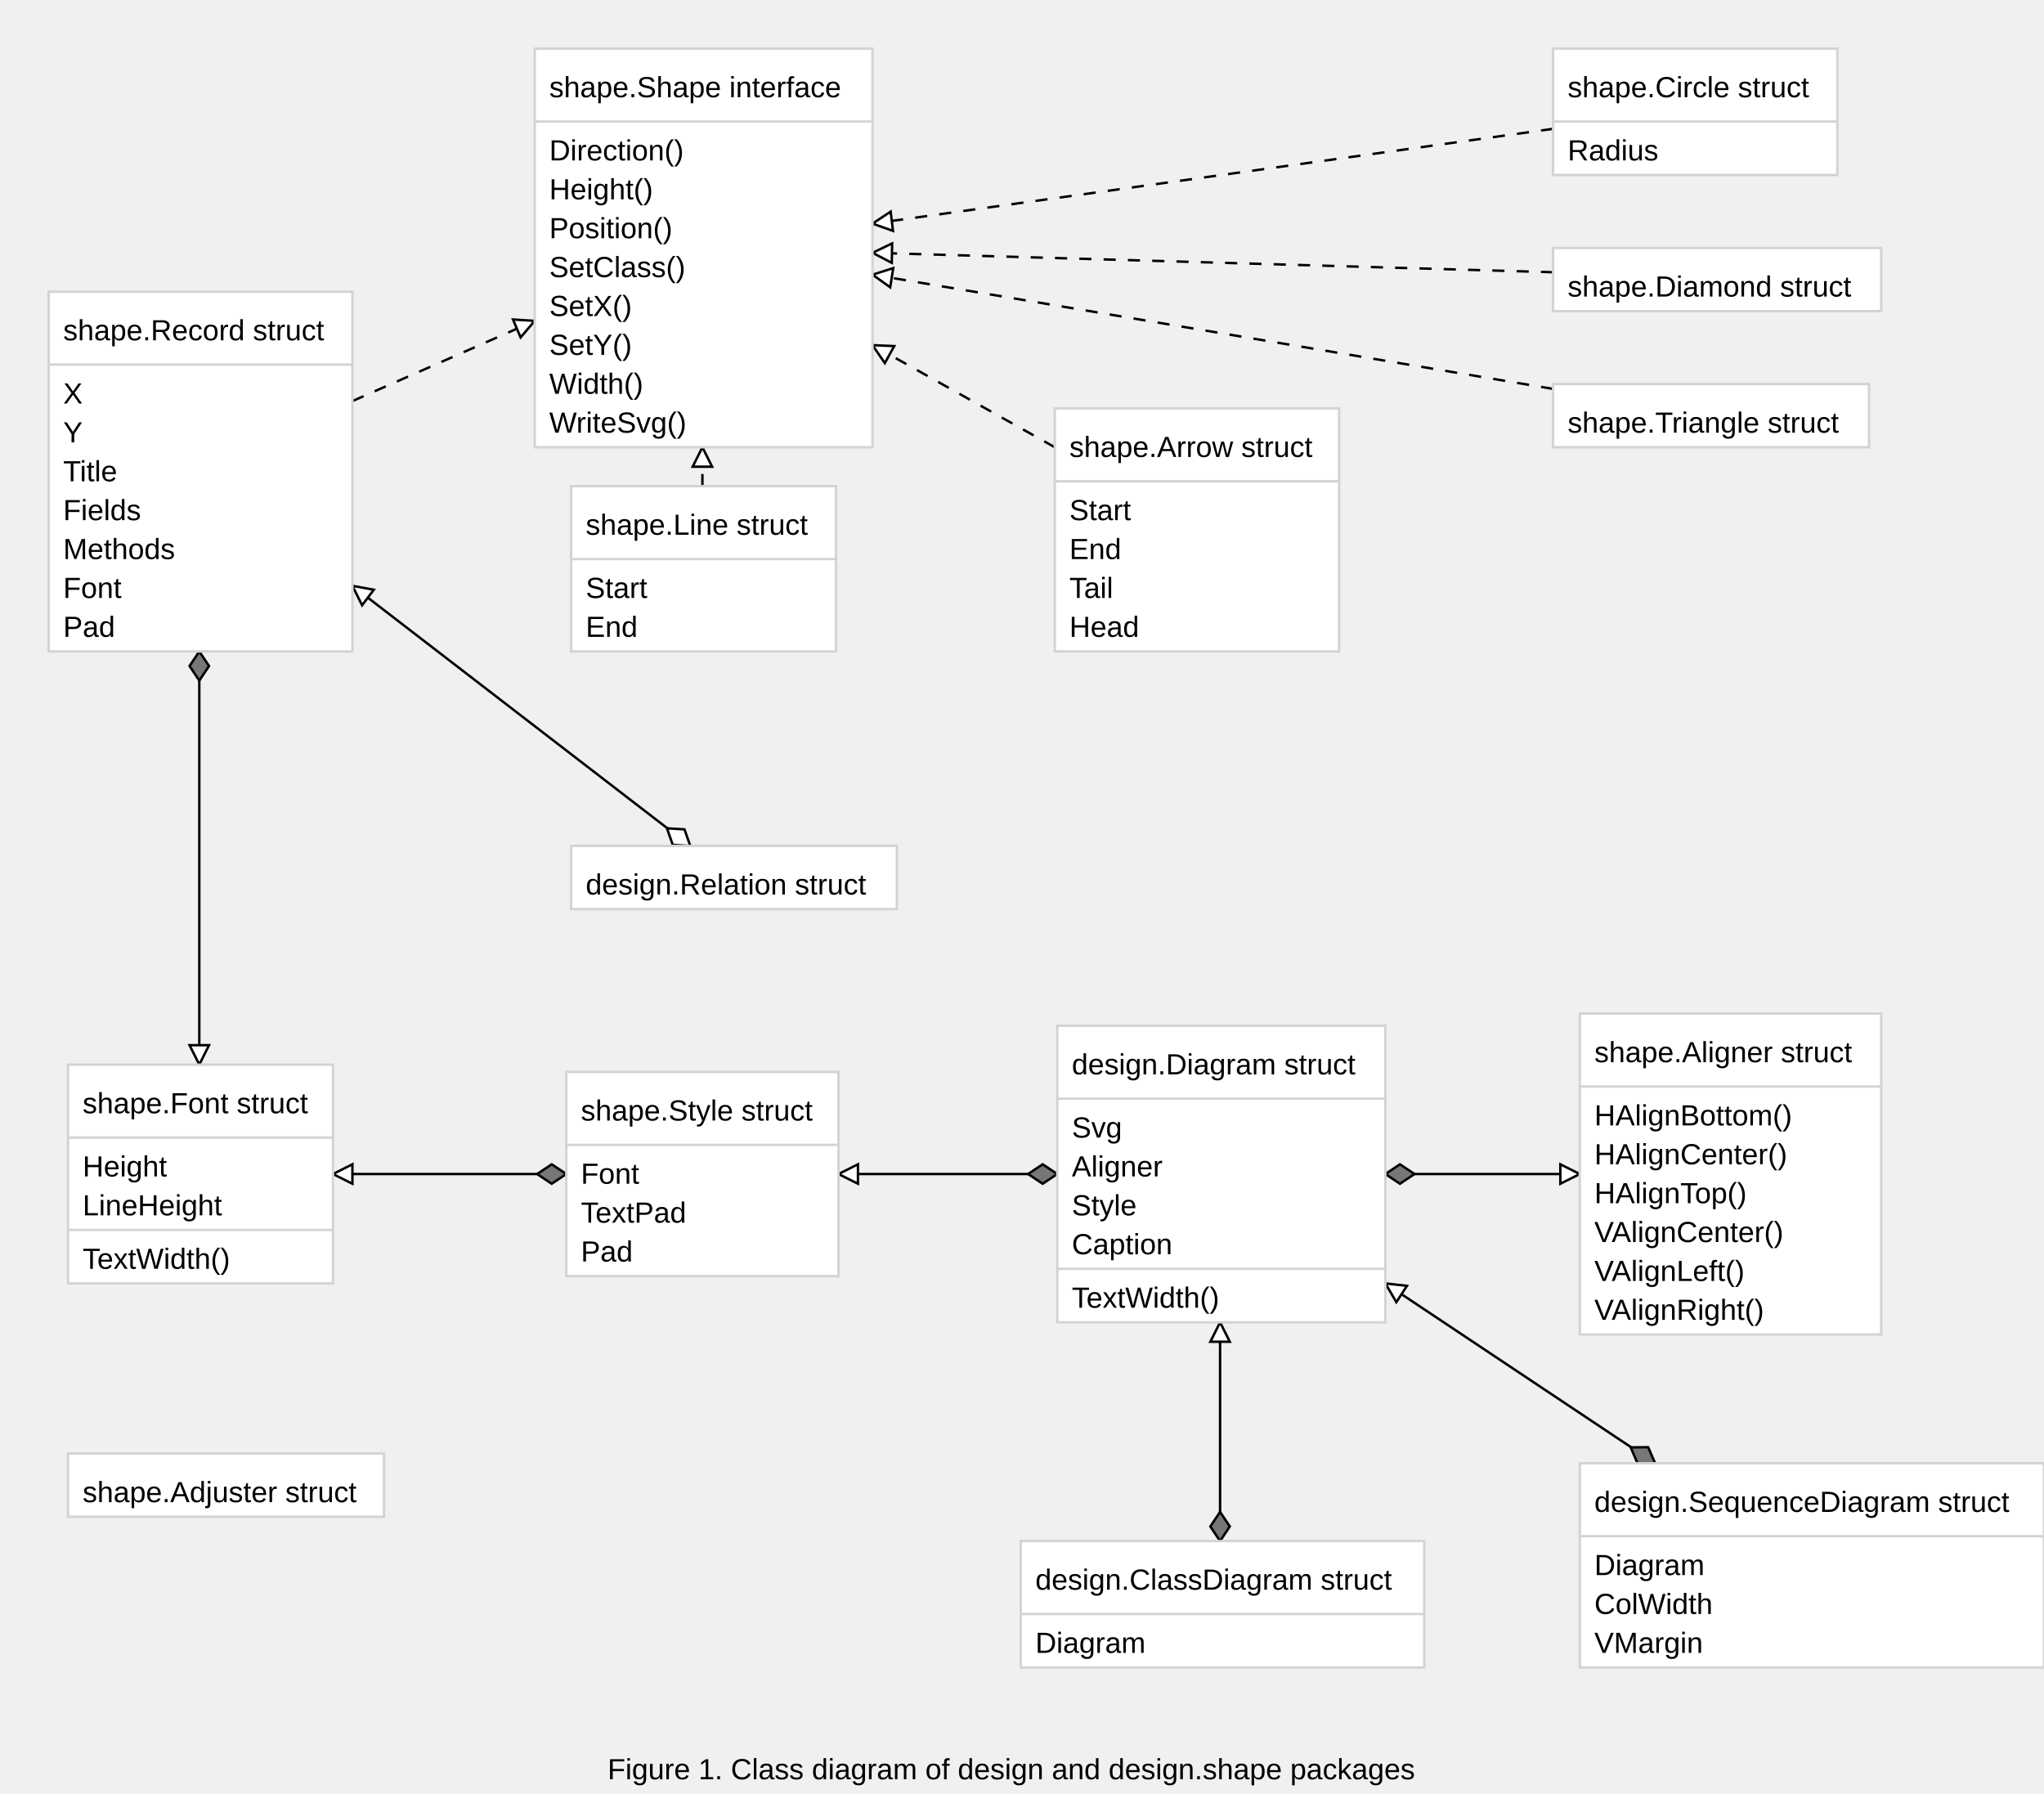
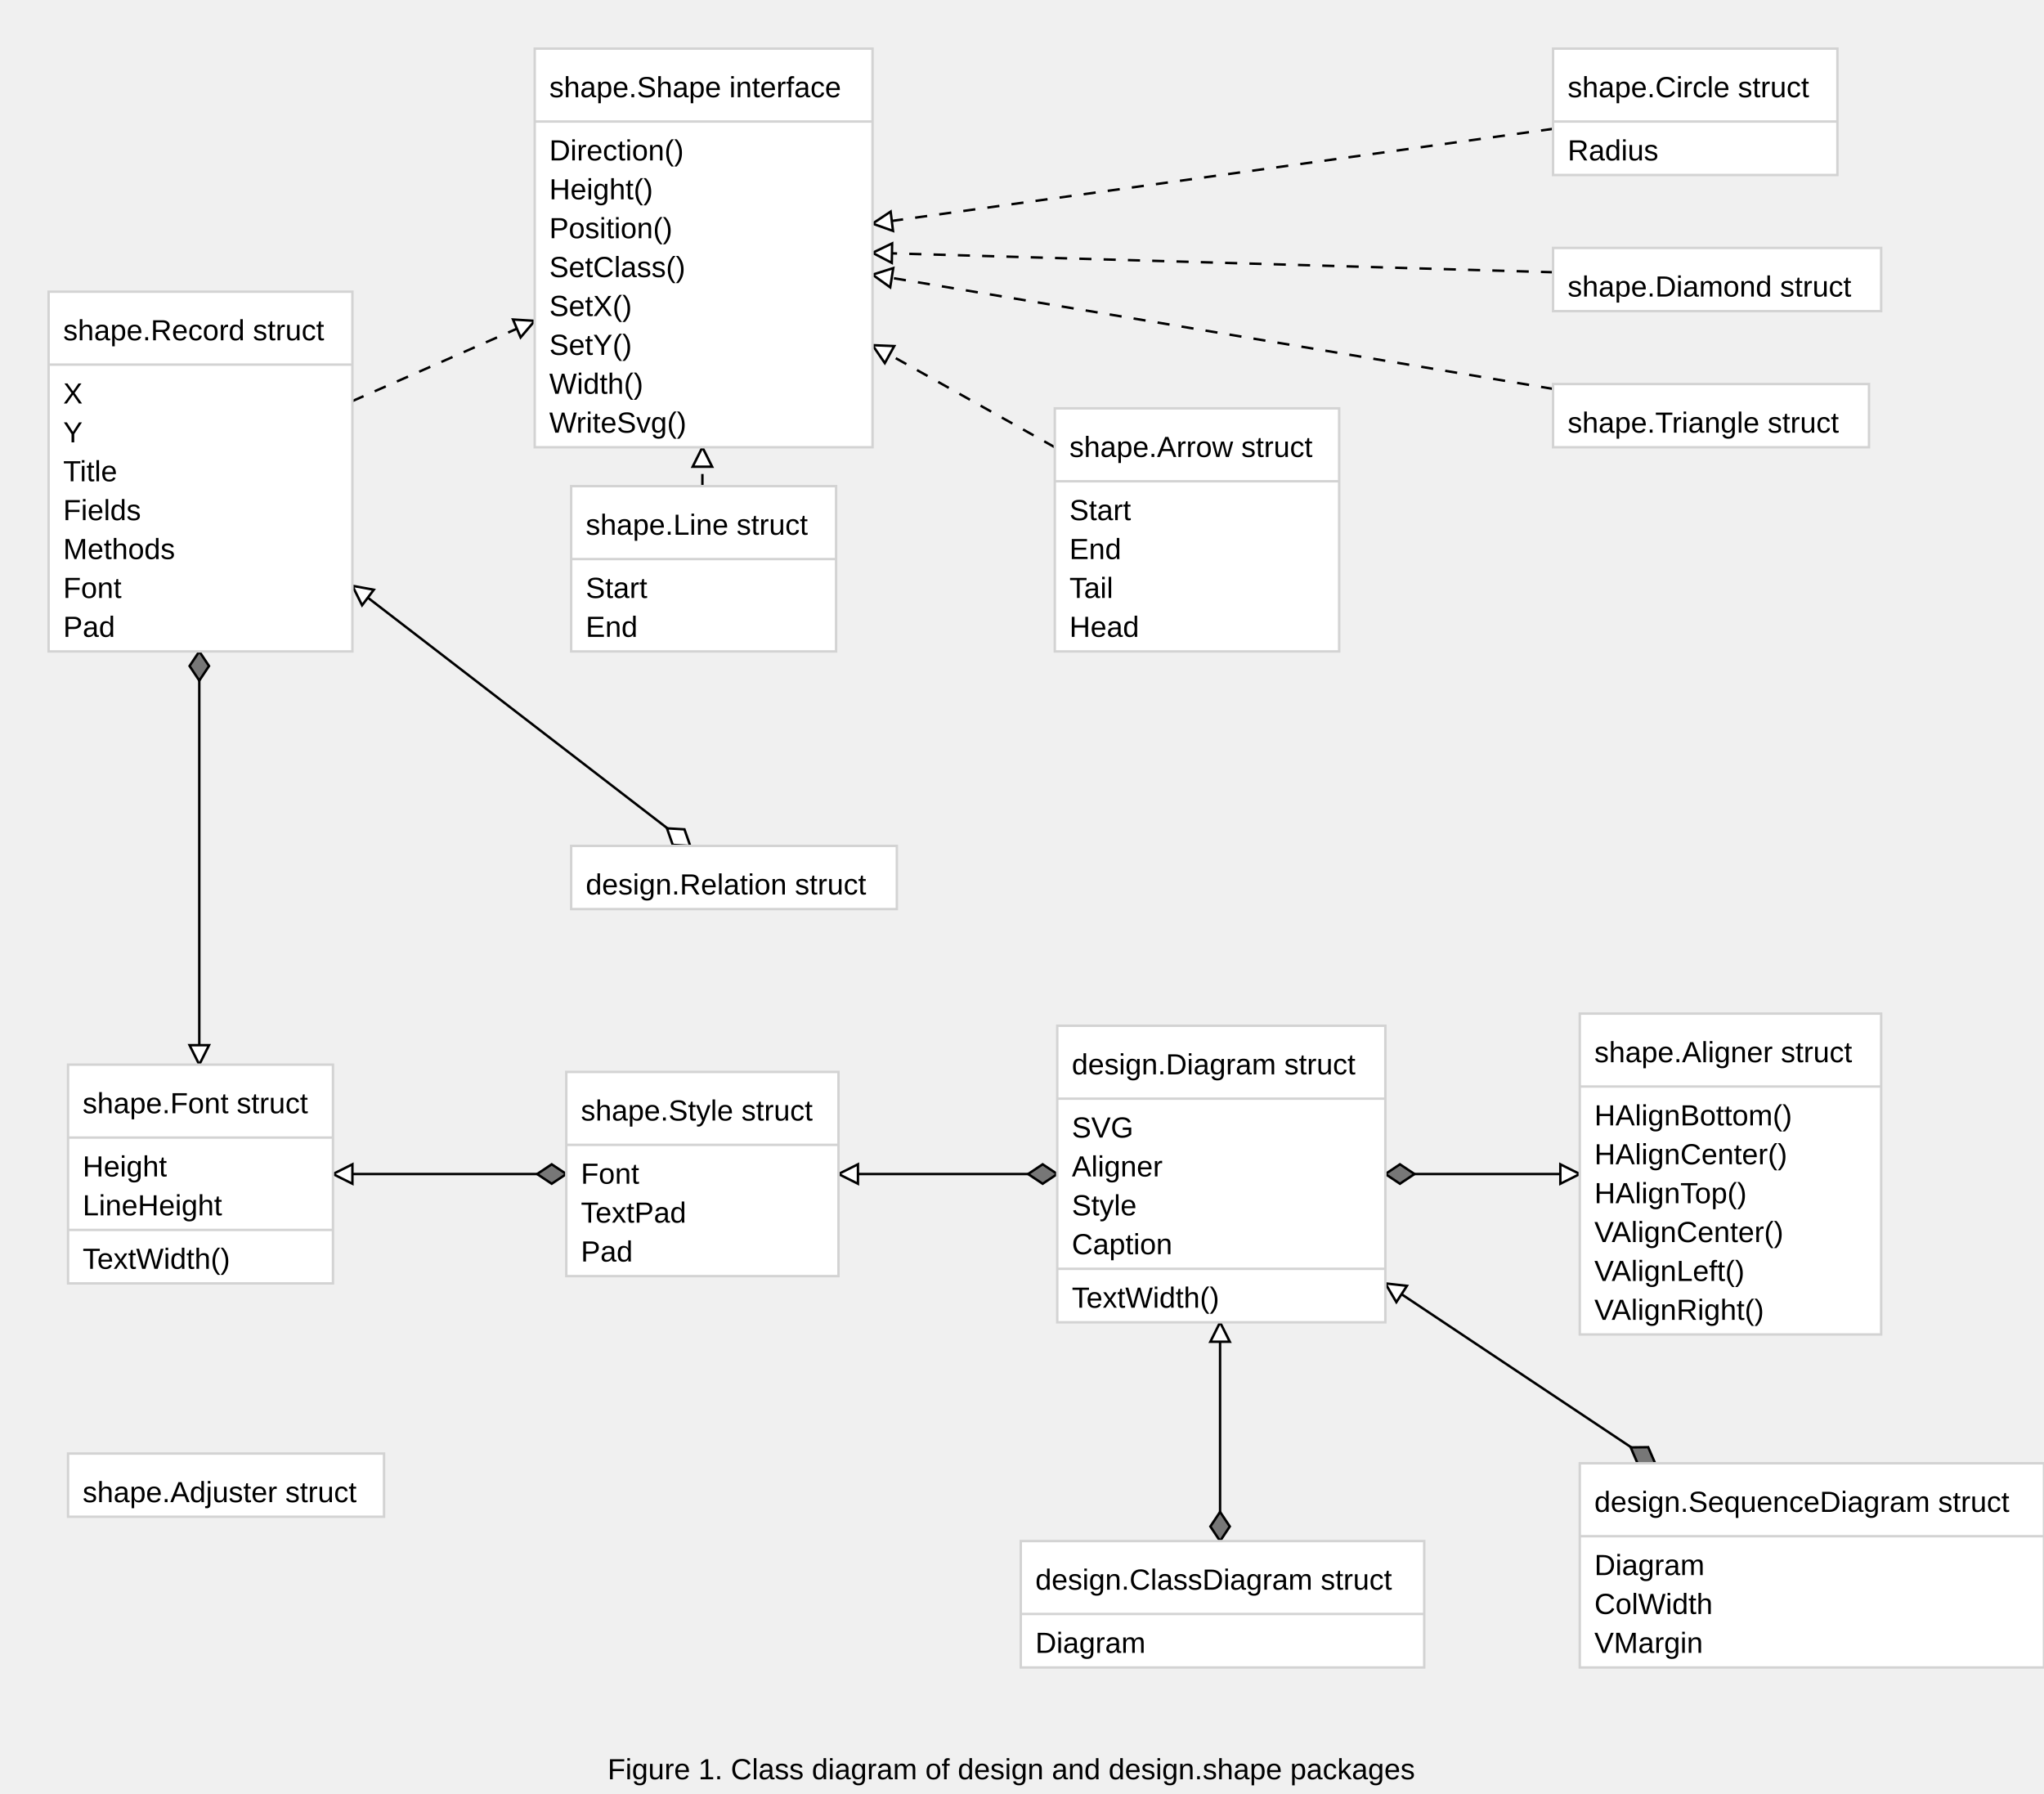
<svg xmlns="http://www.w3.org/2000/svg" width="841" height="738" font-family="Arial, Helvetica, sans-serif">
  <path stroke="black" d="M284,348 L145,241" />
  <g transform="rotate(217 284 348)">
    <path stroke="black" fill="#ffffff" d="M284,348 l 6,-4 6,4 -6,4 -6,-4" />
  </g>
  <g transform="rotate(217 145 241)">
    <path stroke="black" fill="#ffffff" d="M145,241 l-8,-4 l 0,8 Z" />
  </g>
  <path stroke="black" d="M570,483 L650,483" />
  <g transform="rotate(0 570 483)">
    <path stroke="black" fill="#777777" d="M570,483 l 6,-4 6,4 -6,4 -6,-4" />
  </g>
  <g transform="rotate(0 650 483)">
    <path stroke="black" fill="#ffffff" d="M650,483 l-8,-4 l 0,8 Z" />
  </g>
  <path stroke="black" d="M435,483 L345,483" />
  <g transform="rotate(180 435 483)">
    <path stroke="black" fill="#777777" d="M435,483 l 6,-4 6,4 -6,4 -6,-4" />
  </g>
  <g transform="rotate(180 345 483)">
    <path stroke="black" fill="#ffffff" d="M345,483 l-8,-4 l 0,8 Z" />
  </g>
  <path stroke="black" d="M502,634 L502,544" />
  <g transform="rotate(-90 502 634)">
    <path stroke="black" fill="#777777" d="M502,634 l 6,-4 6,4 -6,4 -6,-4" />
  </g>
  <g transform="rotate(-90 502 544)">
    <path stroke="black" fill="#ffffff" d="M502,544 l-8,-4 l 0,8 Z" />
  </g>
  <path stroke="black" d="M681,602 L570,528" />
  <g transform="rotate(213 681 602)">
    <path stroke="black" fill="#777777" d="M681,602 l 6,-4 6,4 -6,4 -6,-4" />
  </g>
  <g transform="rotate(213 570 528)">
    <path stroke="black" fill="#ffffff" d="M570,528 l-8,-4 l 0,8 Z" />
  </g>
  <path stroke="black" d="M233,483 L137,483" />
  <g transform="rotate(180 233 483)">
    <path stroke="black" fill="#777777" d="M233,483 l 6,-4 6,4 -6,4 -6,-4" />
  </g>
  <g transform="rotate(180 137 483)">
    <path stroke="black" fill="#ffffff" d="M137,483 l-8,-4 l 0,8 Z" />
  </g>
  <path stroke="black" d="M82,268 L82,438" />
  <g transform="rotate(90 82 268)">
    <path stroke="black" fill="#777777" d="M82,268 l 6,-4 6,4 -6,4 -6,-4" />
  </g>
  <g transform="rotate(90 82 438)">
    <path stroke="black" fill="#ffffff" d="M82,438 l-8,-4 l 0,8 Z" />
  </g>
  <path stroke="black" stroke-dasharray="5,5,5" d="M639,160 L359,113" />
  <g transform="rotate(189 359 113)">
    <path stroke="black" fill="#ffffff" d="M359,113 l-8,-4 l 0,8 Z" />
  </g>
  <path stroke="black" stroke-dasharray="5,5,5" d="M639,112 L359,104" />
  <g transform="rotate(181 359 104)">
    <path stroke="black" fill="#ffffff" d="M359,104 l-8,-4 l 0,8 Z" />
  </g>
  <path stroke="black" stroke-dasharray="5,5,5" d="M639,53 L359,92" />
  <g transform="rotate(173 359 92)">
    <path stroke="black" fill="#ffffff" d="M359,92 l-8,-4 l 0,8 Z" />
  </g>
  <path stroke="black" stroke-dasharray="5,5,5" d="M289,200 L289,184" />
  <g transform="rotate(-90 289 184)">
    <path stroke="black" fill="#ffffff" d="M289,184 l-8,-4 l 0,8 Z" />
  </g>
  <path stroke="black" stroke-dasharray="5,5,5" d="M434,184 L359,142" />
  <g transform="rotate(209 359 142)">
    <path stroke="black" fill="#ffffff" d="M359,142 l-8,-4 l 0,8 Z" />
  </g>
  <path stroke="black" stroke-dasharray="5,5,5" d="M145,165 L220,132" />
  <g transform="rotate(-23 220 132)">
    <path stroke="black" fill="#ffffff" d="M220,132 l-8,-4 l 0,8 Z" />
  </g>
  <rect stroke="#d3d3d3" fill="#ffffff" x="220" y="20" width="139" height="164" />
  <line stroke="#d3d3d3" x1="220" y1="50" x2="359" y2="50" />
  <text font-family="Arial,Helvetica,sans-serif" font-size="12px" x="226" y="66">Direction()</text>
  <text font-family="Arial,Helvetica,sans-serif" font-size="12px" x="226" y="82">Height()</text>
  <text font-family="Arial,Helvetica,sans-serif" font-size="12px" x="226" y="98">Position()</text>
  <text font-family="Arial,Helvetica,sans-serif" font-size="12px" x="226" y="114">SetClass()</text>
  <text font-family="Arial,Helvetica,sans-serif" font-size="12px" x="226" y="130">SetX()</text>
  <text font-family="Arial,Helvetica,sans-serif" font-size="12px" x="226" y="146">SetY()</text>
  <text font-family="Arial,Helvetica,sans-serif" font-size="12px" x="226" y="162">Width()</text>
  <text font-family="Arial,Helvetica,sans-serif" font-size="12px" x="226" y="178">WriteSvg()</text>
  <text font-family="Arial,Helvetica,sans-serif" font-size="12px" x="226" y="40">shape.Shape interface</text>
  <rect stroke="#d3d3d3" fill="#ffffff" x="20" y="120" width="125" height="148" />
  <line stroke="#d3d3d3" x1="20" y1="150" x2="145" y2="150" />
  <text font-family="Arial,Helvetica,sans-serif" font-size="12px" x="26" y="166">X</text>
  <text font-family="Arial,Helvetica,sans-serif" font-size="12px" x="26" y="182">Y</text>
  <text font-family="Arial,Helvetica,sans-serif" font-size="12px" x="26" y="198">Title</text>
  <text font-family="Arial,Helvetica,sans-serif" font-size="12px" x="26" y="214">Fields</text>
  <text font-family="Arial,Helvetica,sans-serif" font-size="12px" x="26" y="230">Methods</text>
  <text font-family="Arial,Helvetica,sans-serif" font-size="12px" x="26" y="246">Font</text>
  <text font-family="Arial,Helvetica,sans-serif" font-size="12px" x="26" y="262">Pad</text>
  <text font-family="Arial,Helvetica,sans-serif" font-size="12px" x="26" y="140">shape.Record struct</text>
  <rect stroke="#d3d3d3" fill="#ffffff" x="235" y="200" width="109" height="68" />
  <line stroke="#d3d3d3" x1="235" y1="230" x2="344" y2="230" />
  <text font-family="Arial,Helvetica,sans-serif" font-size="12px" x="241" y="246">Start</text>
  <text font-family="Arial,Helvetica,sans-serif" font-size="12px" x="241" y="262">End</text>
  <text font-family="Arial,Helvetica,sans-serif" font-size="12px" x="241" y="220">shape.Line struct</text>
  <rect stroke="#d3d3d3" fill="#ffffff" x="434" y="168" width="117" height="100" />
  <line stroke="#d3d3d3" x1="434" y1="198" x2="551" y2="198" />
  <text font-family="Arial,Helvetica,sans-serif" font-size="12px" x="440" y="214">Start</text>
  <text font-family="Arial,Helvetica,sans-serif" font-size="12px" x="440" y="230">End</text>
  <text font-family="Arial,Helvetica,sans-serif" font-size="12px" x="440" y="246">Tail</text>
  <text font-family="Arial,Helvetica,sans-serif" font-size="12px" x="440" y="262">Head</text>
  <text font-family="Arial,Helvetica,sans-serif" font-size="12px" x="440" y="188">shape.Arrow struct</text>
  <rect stroke="#d3d3d3" fill="#ffffff" x="639" y="20" width="117" height="52" />
  <line stroke="#d3d3d3" x1="639" y1="50" x2="756" y2="50" />
  <text font-family="Arial,Helvetica,sans-serif" font-size="12px" x="645" y="66">Radius</text>
  <text font-family="Arial,Helvetica,sans-serif" font-size="12px" x="645" y="40">shape.Circle struct</text>
  <rect stroke="#d3d3d3" fill="#ffffff" x="639" y="102" width="135" height="26" />
  <text font-family="Arial,Helvetica,sans-serif" font-size="12px" x="645" y="122">shape.Diamond struct</text>
  <rect stroke="#d3d3d3" fill="#ffffff" x="639" y="158" width="130" height="26" />
  <text font-family="Arial,Helvetica,sans-serif" font-size="12px" x="645" y="178">shape.Triangle struct</text>
  <rect stroke="#d3d3d3" fill="#ffffff" x="28" y="438" width="109" height="90" />
  <line stroke="#d3d3d3" x1="28" y1="468" x2="137" y2="468" />
  <text font-family="Arial,Helvetica,sans-serif" font-size="12px" x="34" y="484">Height</text>
  <text font-family="Arial,Helvetica,sans-serif" font-size="12px" x="34" y="500">LineHeight</text>
  <line stroke="#d3d3d3" x1="28" y1="506" x2="137" y2="506" />
  <text font-family="Arial,Helvetica,sans-serif" font-size="12px" x="34" y="522">TextWidth()</text>
  <text font-family="Arial,Helvetica,sans-serif" font-size="12px" x="34" y="458">shape.Font struct</text>
  <rect stroke="#d3d3d3" fill="#ffffff" x="233" y="441" width="112" height="84" />
  <line stroke="#d3d3d3" x1="233" y1="471" x2="345" y2="471" />
  <text font-family="Arial,Helvetica,sans-serif" font-size="12px" x="239" y="487">Font</text>
  <text font-family="Arial,Helvetica,sans-serif" font-size="12px" x="239" y="503">TextPad</text>
  <text font-family="Arial,Helvetica,sans-serif" font-size="12px" x="239" y="519">Pad</text>
  <text font-family="Arial,Helvetica,sans-serif" font-size="12px" x="239" y="461">shape.Style struct</text>
  <rect stroke="#d3d3d3" fill="#ffffff" x="235" y="348" width="134" height="26" />
  <text font-family="Arial,Helvetica,sans-serif" font-size="12px" x="241" y="368">design.Relation struct</text>
  <rect stroke="#d3d3d3" fill="#ffffff" x="435" y="422" width="135" height="122" />
  <line stroke="#d3d3d3" x1="435" y1="452" x2="570" y2="452" />
-   <text font-family="Arial,Helvetica,sans-serif" font-size="12px" x="441" y="468">Svg</text>
+   <text font-family="Arial,Helvetica,sans-serif" font-size="12px" x="441" y="468">SVG</text>
  <text font-family="Arial,Helvetica,sans-serif" font-size="12px" x="441" y="484">Aligner</text>
  <text font-family="Arial,Helvetica,sans-serif" font-size="12px" x="441" y="500">Style</text>
  <text font-family="Arial,Helvetica,sans-serif" font-size="12px" x="441" y="516">Caption</text>
  <line stroke="#d3d3d3" x1="435" y1="522" x2="570" y2="522" />
  <text font-family="Arial,Helvetica,sans-serif" font-size="12px" x="441" y="538">TextWidth()</text>
  <text font-family="Arial,Helvetica,sans-serif" font-size="12px" x="441" y="442">design.Diagram struct</text>
  <rect stroke="#d3d3d3" fill="#ffffff" x="650" y="417" width="124" height="132" />
  <line stroke="#d3d3d3" x1="650" y1="447" x2="774" y2="447" />
  <text font-family="Arial,Helvetica,sans-serif" font-size="12px" x="656" y="463">HAlignBottom()</text>
  <text font-family="Arial,Helvetica,sans-serif" font-size="12px" x="656" y="479">HAlignCenter()</text>
  <text font-family="Arial,Helvetica,sans-serif" font-size="12px" x="656" y="495">HAlignTop()</text>
  <text font-family="Arial,Helvetica,sans-serif" font-size="12px" x="656" y="511">VAlignCenter()</text>
  <text font-family="Arial,Helvetica,sans-serif" font-size="12px" x="656" y="527">VAlignLeft()</text>
  <text font-family="Arial,Helvetica,sans-serif" font-size="12px" x="656" y="543">VAlignRight()</text>
  <text font-family="Arial,Helvetica,sans-serif" font-size="12px" x="656" y="437">shape.Aligner struct</text>
  <rect stroke="#d3d3d3" fill="#ffffff" x="28" y="598" width="130" height="26" />
  <text font-family="Arial,Helvetica,sans-serif" font-size="12px" x="34" y="618">shape.Adjuster struct</text>
  <rect stroke="#d3d3d3" fill="#ffffff" x="650" y="602" width="191" height="84" />
  <line stroke="#d3d3d3" x1="650" y1="632" x2="841" y2="632" />
  <text font-family="Arial,Helvetica,sans-serif" font-size="12px" x="656" y="648">Diagram</text>
  <text font-family="Arial,Helvetica,sans-serif" font-size="12px" x="656" y="664">ColWidth</text>
  <text font-family="Arial,Helvetica,sans-serif" font-size="12px" x="656" y="680">VMargin</text>
  <text font-family="Arial,Helvetica,sans-serif" font-size="12px" x="656" y="622">design.SequenceDiagram struct</text>
  <rect stroke="#d3d3d3" fill="#ffffff" x="420" y="634" width="166" height="52" />
  <line stroke="#d3d3d3" x1="420" y1="664" x2="586" y2="664" />
  <text font-family="Arial,Helvetica,sans-serif" font-size="12px" x="426" y="680">Diagram</text>
  <text font-family="Arial,Helvetica,sans-serif" font-size="12px" x="426" y="654">design.ClassDiagram struct</text>
  <text font-family="Arial,Helvetica,sans-serif" font-size="12px" x="250" y="732">Figure 1. Class diagram of design and design.shape packages</text>
</svg>
